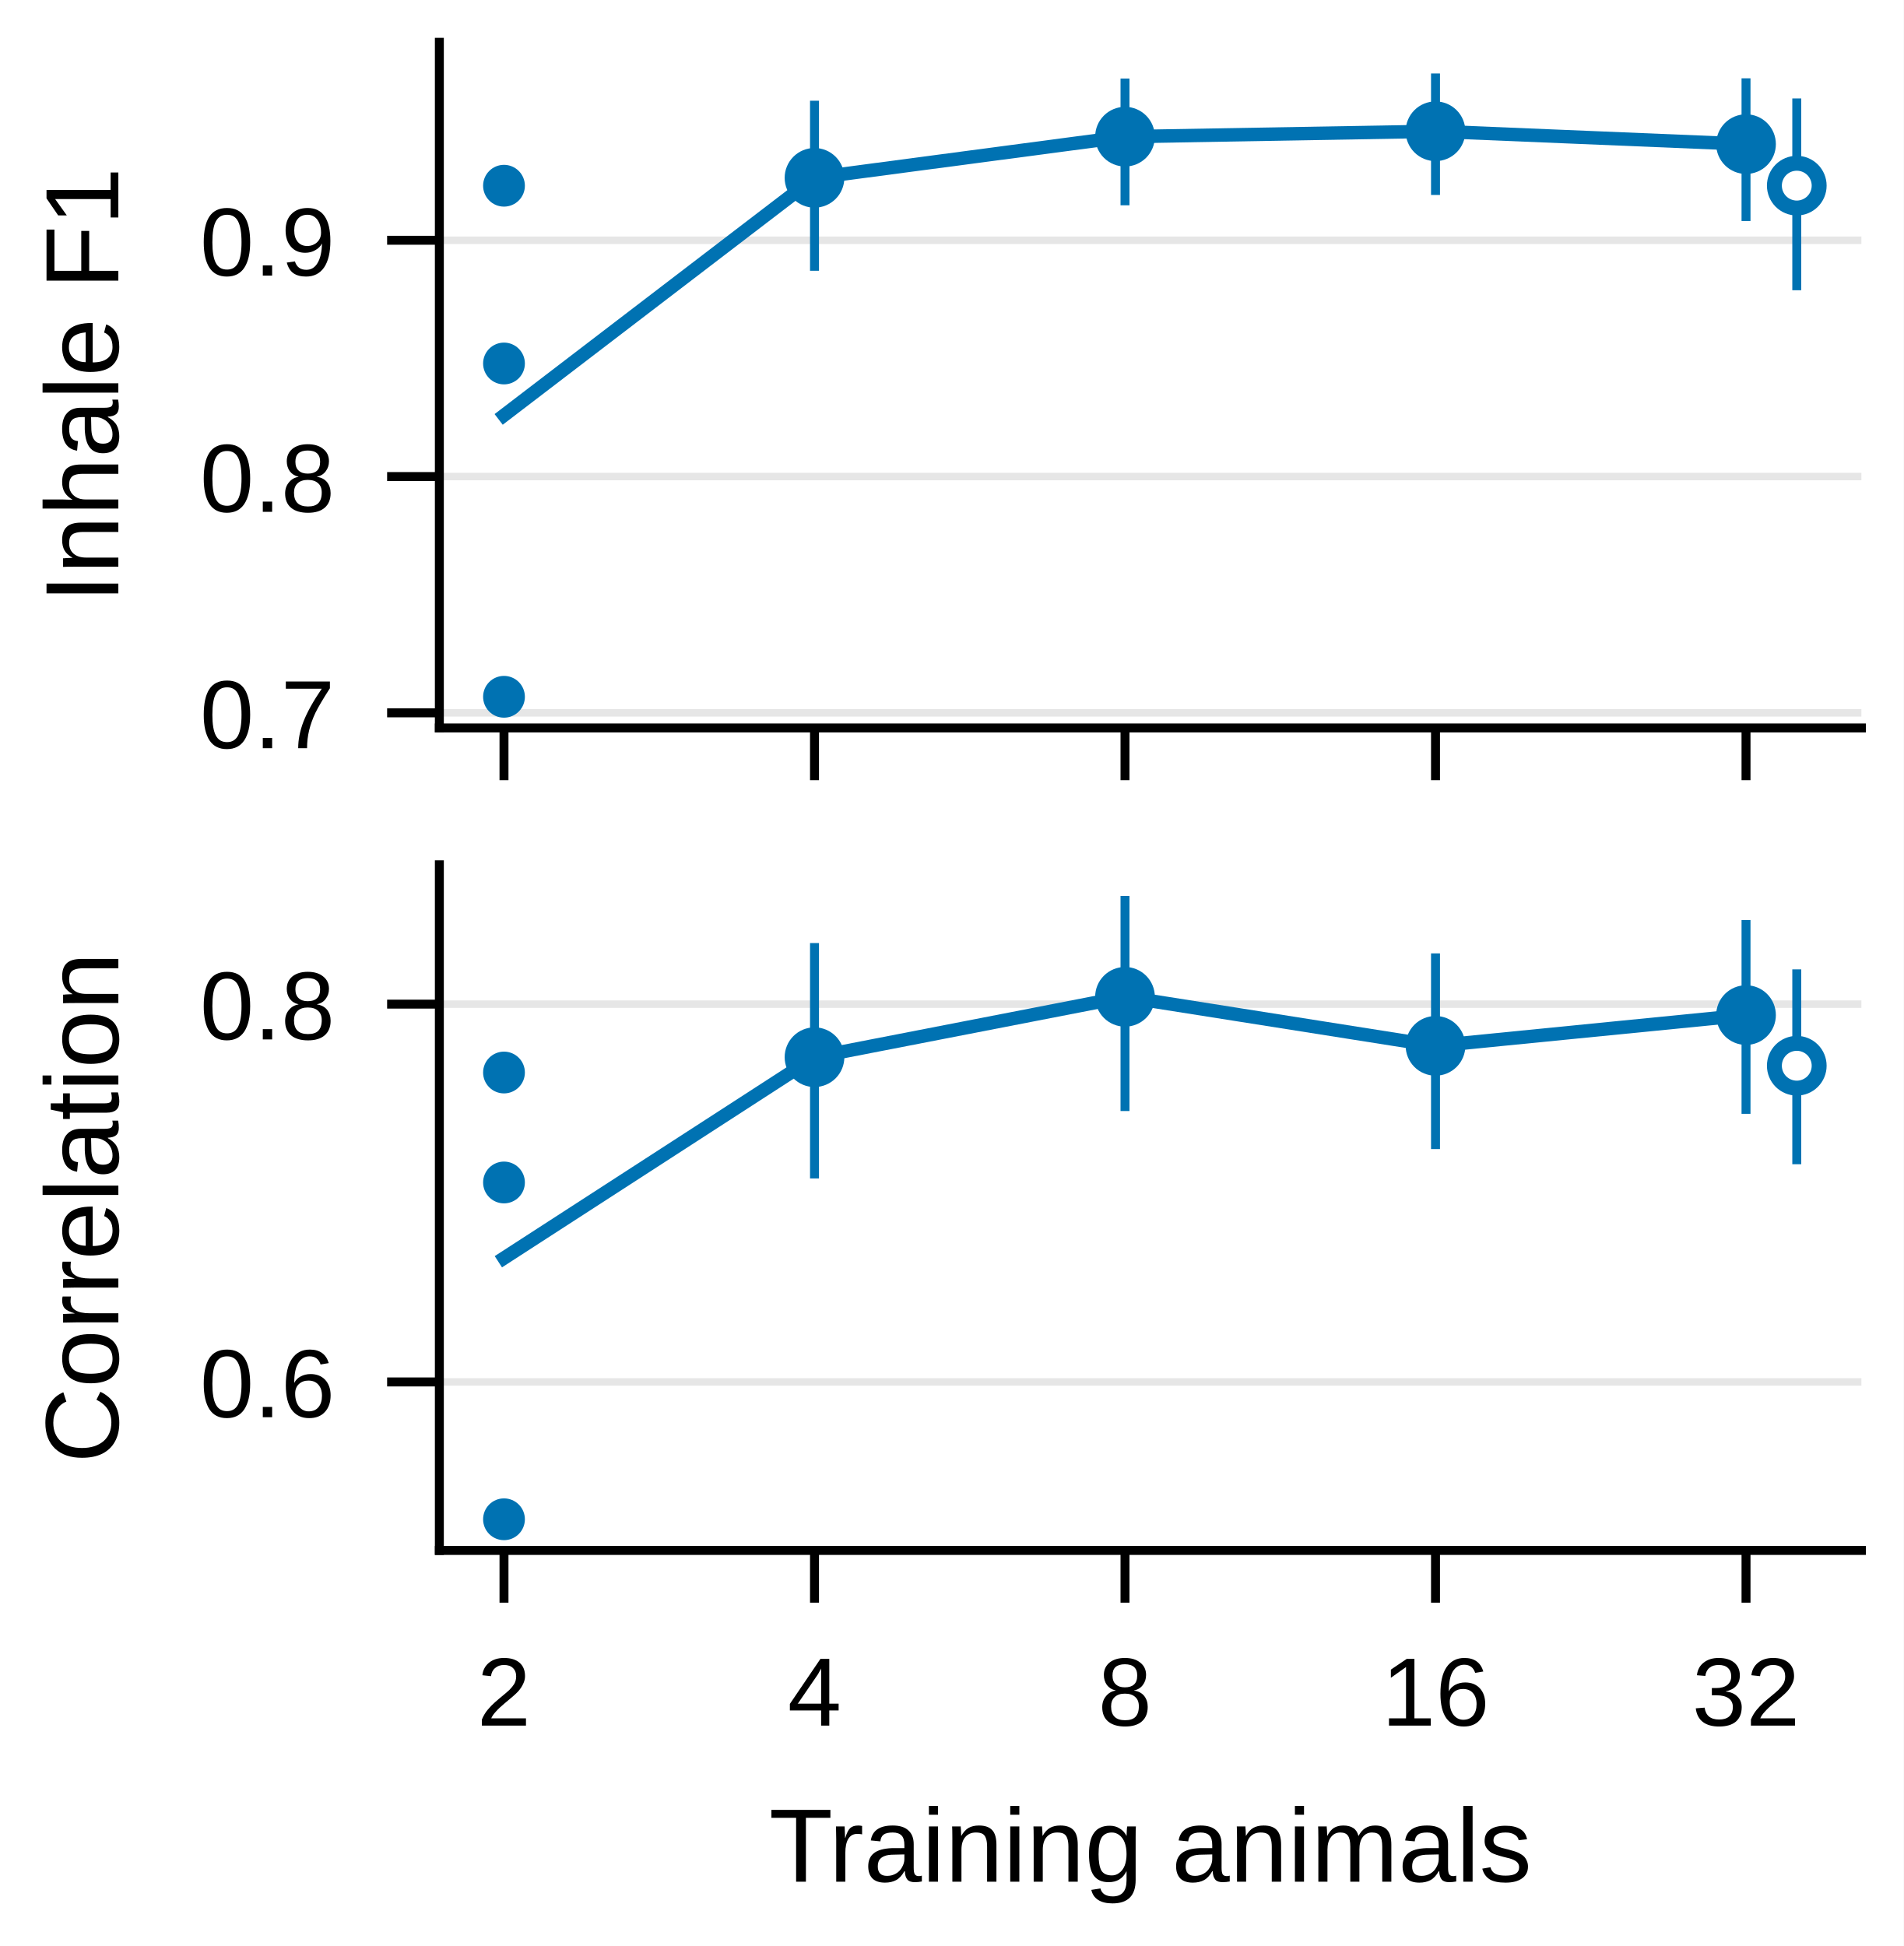
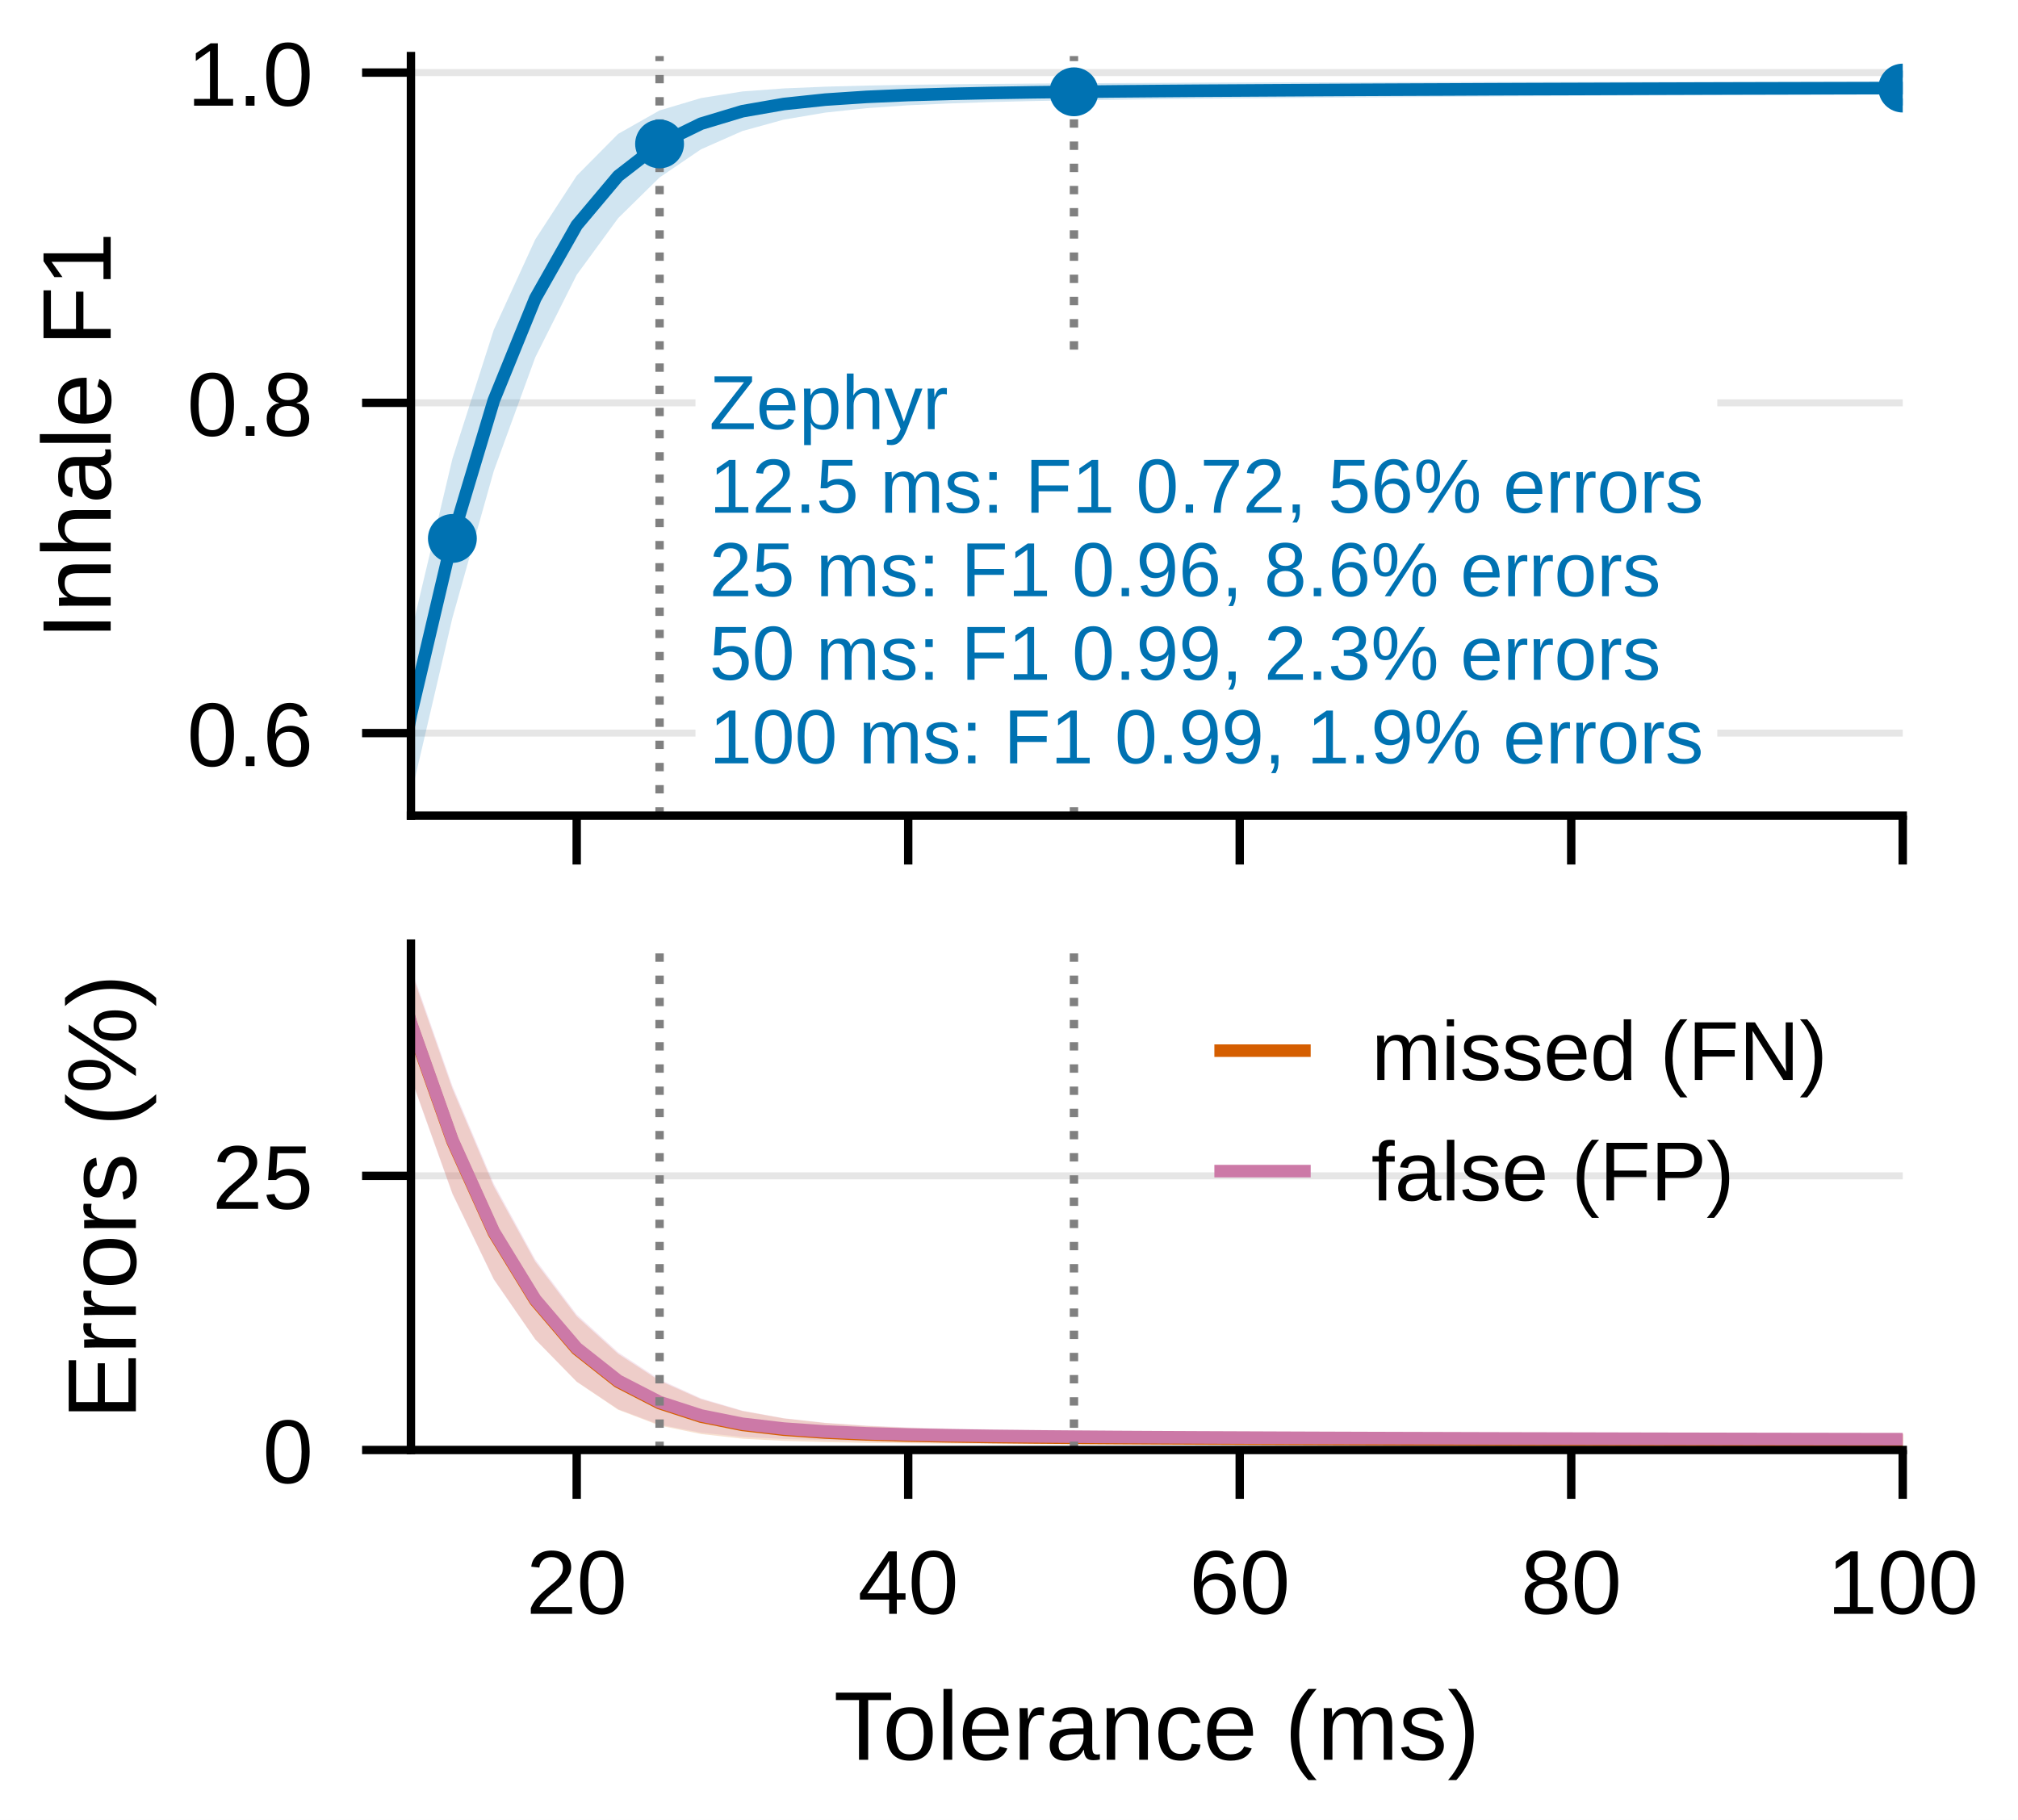
- <svg xmlns="http://www.w3.org/2000/svg" xmlns:xlink="http://www.w3.org/1999/xlink" width="127.559pt" height="130.394pt" viewBox="0 0 127.559 130.394" version="1.1">
+ <svg xmlns="http://www.w3.org/2000/svg" xmlns:xlink="http://www.w3.org/1999/xlink" width="144.567pt" height="130.394pt" viewBox="0 0 144.567 130.394" version="1.1">
  <defs>
    <style type="text/css">*{stroke-linejoin: round; stroke-linecap: butt}</style>
  </defs>
  <g id="figure_1">
    <g id="patch_1">
-       <path d="M 0 130.394  L 127.559 130.394  L 127.559 0  L 0 0  z " style="fill: #ffffff" />
+       <path d="M 0 130.394  L 144.567 130.394  L 144.567 0  L 0 0  z " style="fill: #ffffff" />
    </g>
    <g id="axes_1">
      <g id="patch_2">
-         <path d="M 29.439 48.777  L 124.724 48.777  L 124.724 2.835  L 29.439 2.835  z " style="fill: #ffffff" />
+         <path d="M 29.439 58.439  L 136.31 58.439  L 136.31 4.018  L 29.439 4.018  z " style="fill: #ffffff" />
      </g>
      <g id="matplotlib.axis_1">
        <g id="xtick_1">
          <g id="line2d_1">
            <defs>
-               <path id="m989742f131" d="M 0 0  L 0 3.5  " style="stroke: #000000; stroke-width: 0.6" />
+               <path id="mb19817ce82" d="M 0 0  L 0 3.5  " style="stroke: #000000; stroke-width: 0.6" />
            </defs>
            <g>
-               <use xlink:href="#m989742f131" x="33.77" y="48.777" style="stroke: #000000; stroke-width: 0.6" />
+               <use xlink:href="#mb19817ce82" x="41.314" y="58.439" style="stroke: #000000; stroke-width: 0.6" />
            </g>
          </g>
        </g>
        <g id="xtick_2">
          <g id="line2d_2">
            <g>
-               <use xlink:href="#m989742f131" x="54.576" y="48.777" style="stroke: #000000; stroke-width: 0.6" />
+               <use xlink:href="#mb19817ce82" x="65.063" y="58.439" style="stroke: #000000; stroke-width: 0.6" />
            </g>
          </g>
        </g>
        <g id="xtick_3">
          <g id="line2d_3">
            <g>
-               <use xlink:href="#m989742f131" x="75.381" y="48.777" style="stroke: #000000; stroke-width: 0.6" />
+               <use xlink:href="#mb19817ce82" x="88.812" y="58.439" style="stroke: #000000; stroke-width: 0.6" />
            </g>
          </g>
        </g>
        <g id="xtick_4">
          <g id="line2d_4">
            <g>
-               <use xlink:href="#m989742f131" x="96.186" y="48.777" style="stroke: #000000; stroke-width: 0.6" />
+               <use xlink:href="#mb19817ce82" x="112.561" y="58.439" style="stroke: #000000; stroke-width: 0.6" />
            </g>
          </g>
        </g>
        <g id="xtick_5">
          <g id="line2d_5">
            <g>
-               <use xlink:href="#m989742f131" x="116.992" y="48.777" style="stroke: #000000; stroke-width: 0.6" />
+               <use xlink:href="#mb19817ce82" x="136.31" y="58.439" style="stroke: #000000; stroke-width: 0.6" />
            </g>
          </g>
        </g>
      </g>
      <g id="matplotlib.axis_2">
        <g id="ytick_1">
          <g id="line2d_6">
-             <path d="M 29.439 47.765  L 124.724 47.765  " clip-path="url(#p05e5de71ff)" style="fill: none; stroke: #e6e6e6; stroke-width: 0.5; stroke-linecap: square" />
+             <path d="M 29.439 52.524  L 136.31 52.524  " clip-path="url(#pffc2a752f8)" style="fill: none; stroke: #e6e6e6; stroke-width: 0.5; stroke-linecap: square" />
          </g>
          <g id="line2d_7">
            <defs>
-               <path id="md84f39700c" d="M 0 0  L -3.5 0  " style="stroke: #000000; stroke-width: 0.6" />
+               <path id="m9566d5e0ff" d="M 0 0  L -3.5 0  " style="stroke: #000000; stroke-width: 0.6" />
            </defs>
            <g>
-               <use xlink:href="#md84f39700c" x="29.439" y="47.765" style="stroke: #000000; stroke-width: 0.6" />
+               <use xlink:href="#m9566d5e0ff" x="29.439" y="52.524" style="stroke: #000000; stroke-width: 0.6" />
            </g>
          </g>
          <g id="text_1">
-             <text style="font-size: 6.5px; font-family: 'Arial', 'Helvetica', 'DejaVu Sans', sans-serif; text-anchor: end" x="22.439" y="50.131" transform="rotate(-0 22.43898 50.13087)">0.7</text>
+             <text style="font-size: 6.5px; font-family: 'Arial', 'Helvetica', 'DejaVu Sans', sans-serif; text-anchor: end" x="22.439" y="54.89" transform="rotate(-0 22.43898 54.88984)">0.6</text>
          </g>
        </g>
        <g id="ytick_2">
          <g id="line2d_8">
-             <path d="M 29.439 31.932  L 124.724 31.932  " clip-path="url(#p05e5de71ff)" style="fill: none; stroke: #e6e6e6; stroke-width: 0.5; stroke-linecap: square" />
+             <path d="M 29.439 28.862  L 136.31 28.862  " clip-path="url(#pffc2a752f8)" style="fill: none; stroke: #e6e6e6; stroke-width: 0.5; stroke-linecap: square" />
          </g>
          <g id="line2d_9">
            <g>
-               <use xlink:href="#md84f39700c" x="29.439" y="31.932" style="stroke: #000000; stroke-width: 0.6" />
+               <use xlink:href="#m9566d5e0ff" x="29.439" y="28.862" style="stroke: #000000; stroke-width: 0.6" />
            </g>
          </g>
          <g id="text_2">
-             <text style="font-size: 6.5px; font-family: 'Arial', 'Helvetica', 'DejaVu Sans', sans-serif; text-anchor: end" x="22.439" y="34.298" transform="rotate(-0 22.43898 34.29776)">0.8</text>
+             <text style="font-size: 6.5px; font-family: 'Arial', 'Helvetica', 'DejaVu Sans', sans-serif; text-anchor: end" x="22.439" y="31.228" transform="rotate(-0 22.43898 31.22828)">0.8</text>
          </g>
        </g>
        <g id="ytick_3">
          <g id="line2d_10">
-             <path d="M 29.439 16.099  L 124.724 16.099  " clip-path="url(#p05e5de71ff)" style="fill: none; stroke: #e6e6e6; stroke-width: 0.5; stroke-linecap: square" />
+             <path d="M 29.439 5.201  L 136.31 5.201  " clip-path="url(#pffc2a752f8)" style="fill: none; stroke: #e6e6e6; stroke-width: 0.5; stroke-linecap: square" />
          </g>
          <g id="line2d_11">
            <g>
-               <use xlink:href="#md84f39700c" x="29.439" y="16.099" style="stroke: #000000; stroke-width: 0.6" />
+               <use xlink:href="#m9566d5e0ff" x="29.439" y="5.201" style="stroke: #000000; stroke-width: 0.6" />
            </g>
          </g>
          <g id="text_3">
-             <text style="font-size: 6.5px; font-family: 'Arial', 'Helvetica', 'DejaVu Sans', sans-serif; text-anchor: end" x="22.439" y="18.465" transform="rotate(-0 22.43898 18.46466)">0.9</text>
+             <text style="font-size: 6.5px; font-family: 'Arial', 'Helvetica', 'DejaVu Sans', sans-serif; text-anchor: end" x="22.439" y="7.567" transform="rotate(-0 22.43898 7.566727)">1.0</text>
          </g>
        </g>
        <g id="text_4">
-           <text style="font-size: 7px; font-family: 'Arial', 'Helvetica', 'DejaVu Sans', sans-serif; text-anchor: middle" x="7.931" y="25.806" transform="rotate(-90 7.930837 25.80603)">Inhale F1</text>
+           <text style="font-size: 7px; font-family: 'Arial', 'Helvetica', 'DejaVu Sans', sans-serif; text-anchor: middle" x="7.931" y="31.228" transform="rotate(-90 7.930837 31.22835)">Inhale F1</text>
+         </g>
+       </g>
+       <g id="FillBetweenPolyCollection_1">
+         <defs>
+           <path id="mf6b5373c37" d="M 17.564 -6.885  L 17.564 -6.885  L 20.533 -25.024  L 23.502 -42.514  L 26.47 -58.76  L 29.439 -73.395  L 32.408 -86.115  L 35.376 -96.656  L 38.345 -104.787  L 41.314 -110.702  L 44.282 -114.762  L 47.251 -117.68  L 50.22 -119.697  L 53.188 -121.008  L 56.157 -121.825  L 59.125 -122.327  L 62.094 -122.644  L 65.063 -122.85  L 68.031 -122.981  L 71 -123.083  L 73.969 -123.153  L 76.937 -123.207  L 79.906 -123.247  L 82.875 -123.287  L 85.843 -123.316  L 88.812 -123.342  L 91.781 -123.367  L 94.749 -123.393  L 97.718 -123.416  L 100.687 -123.435  L 103.655 -123.455  L 106.624 -123.477  L 109.593 -123.497  L 112.561 -123.51  L 115.53 -123.528  L 118.498 -123.548  L 121.467 -123.561  L 124.436 -123.576  L 127.404 -123.587  L 130.373 -123.599  L 133.342 -123.611  L 136.31 -123.625  L 136.31 -124.542  L 136.31 -124.542  L 133.342 -124.542  L 130.373 -124.541  L 127.404 -124.538  L 124.436 -124.536  L 121.467 -124.533  L 118.498 -124.53  L 115.53 -124.529  L 112.561 -124.527  L 109.593 -124.523  L 106.624 -124.521  L 103.655 -124.515  L 100.687 -124.511  L 97.718 -124.503  L 94.749 -124.495  L 91.781 -124.489  L 88.812 -124.479  L 85.843 -124.469  L 82.875 -124.454  L 79.906 -124.445  L 76.937 -124.425  L 73.969 -124.407  L 71 -124.381  L 68.031 -124.354  L 65.063 -124.318  L 62.094 -124.264  L 59.125 -124.184  L 56.157 -124.06  L 53.188 -123.842  L 50.22 -123.367  L 47.251 -122.482  L 44.282 -120.8  L 41.314 -117.805  L 38.345 -113.239  L 35.376 -106.77  L 32.408 -97.515  L 29.439 -85.006  L 26.47 -69.23  L 23.502 -50.457  L 20.533 -29.246  L 17.564 -6.885  z " />
+         </defs>
+         <g clip-path="url(#pffc2a752f8)">
+           <use xlink:href="#mf6b5373c37" x="0" y="130.394" style="fill: #0072b2; fill-opacity: 0.18" />
        </g>
      </g>
      <g id="line2d_12">
-         <defs>
-           <path id="m72a5a51992" d="M 0 0.9  C 0.239 0.9 0.468 0.805 0.636 0.636  C 0.805 0.468 0.9 0.239 0.9 0  C 0.9 -0.239 0.805 -0.468 0.636 -0.636  C 0.468 -0.805 0.239 -0.9 0 -0.9  C -0.239 -0.9 -0.468 -0.805 -0.636 -0.636  C -0.805 -0.468 -0.9 -0.239 -0.9 0  C -0.9 0.239 -0.805 0.468 -0.636 0.636  C -0.468 0.805 -0.239 0.9 0 0.9  z " style="stroke: #0072b2" />
-         </defs>
-         <g clip-path="url(#p05e5de71ff)">
-           <use xlink:href="#m72a5a51992" x="33.77" y="12.445" style="fill: #0072b2; stroke: #0072b2" />
-           <use xlink:href="#m72a5a51992" x="33.77" y="24.356" style="fill: #0072b2; stroke: #0072b2" />
-           <use xlink:href="#m72a5a51992" x="33.77" y="46.689" style="fill: #0072b2; stroke: #0072b2" />
-         </g>
+         <path d="M 17.564 123.508  L 20.533 103.259  L 23.502 83.908  L 26.47 66.399  L 29.439 51.193  L 32.408 38.579  L 35.376 28.681  L 38.345 21.381  L 41.314 16.14  L 44.282 12.612  L 47.251 10.312  L 50.22 8.862  L 53.188 7.968  L 56.157 7.451  L 59.125 7.138  L 62.094 6.94  L 65.063 6.81  L 68.031 6.726  L 71 6.662  L 73.969 6.614  L 76.937 6.578  L 79.906 6.548  L 82.875 6.523  L 85.843 6.501  L 88.812 6.484  L 91.781 6.466  L 94.749 6.449  L 97.718 6.434  L 100.687 6.421  L 103.655 6.409  L 106.624 6.395  L 109.593 6.384  L 112.561 6.375  L 115.53 6.365  L 118.498 6.355  L 121.467 6.346  L 124.436 6.338  L 127.404 6.331  L 130.373 6.324  L 133.342 6.317  L 136.31 6.31  " clip-path="url(#pffc2a752f8)" style="fill: none; stroke: #0072b2; stroke-width: 0.9; stroke-linecap: square" />
      </g>
      <g id="line2d_13">
-         <path d="M 33.77 27.83  L 54.576 11.916  L 75.381 9.158  L 96.186 8.796  L 116.992 9.657  " clip-path="url(#p05e5de71ff)" style="fill: none; stroke: #0072b2; stroke-width: 0.9; stroke-linecap: square" />
-       </g>
-       <g id="LineCollection_1">
-         <path d="M 116.992 14.809  L 116.992 5.247  " clip-path="url(#p05e5de71ff)" style="fill: none; stroke: #0072b2; stroke-width: 0.6" />
-         <path d="M 54.576 18.143  L 54.576 6.75  " clip-path="url(#p05e5de71ff)" style="fill: none; stroke: #0072b2; stroke-width: 0.6" />
-         <path d="M 75.381 13.756  L 75.381 5.26  " clip-path="url(#p05e5de71ff)" style="fill: none; stroke: #0072b2; stroke-width: 0.6" />
-         <path d="M 96.186 13.064  L 96.186 4.923  " clip-path="url(#p05e5de71ff)" style="fill: none; stroke: #0072b2; stroke-width: 0.6" />
-       </g>
-       <g id="LineCollection_2">
-         <path d="M 120.393 19.448  L 120.393 6.595  " clip-path="url(#p05e5de71ff)" style="fill: none; stroke: #0072b2; stroke-width: 0.6" />
+         <path d="M 47.251 58.439  L 47.251 4.018  " clip-path="url(#pffc2a752f8)" style="fill: none; stroke-dasharray: 0.6,0.99; stroke-dashoffset: 0; stroke: #808080; stroke-width: 0.6" />
      </g>
      <g id="line2d_14">
-         <defs>
-           <path id="m9a6e1e07e3" d="M 0 1.5  C 0.398 1.5 0.779 1.342 1.061 1.061  C 1.342 0.779 1.5 0.398 1.5 0  C 1.5 -0.398 1.342 -0.779 1.061 -1.061  C 0.779 -1.342 0.398 -1.5 0 -1.5  C -0.398 -1.5 -0.779 -1.342 -1.061 -1.061  C -1.342 -0.779 -1.5 -0.398 -1.5 0  C -1.5 0.398 -1.342 0.779 -1.061 1.061  C -0.779 1.342 -0.398 1.5 0 1.5  z " style="stroke: #0072b2" />
-         </defs>
-         <g clip-path="url(#p05e5de71ff)">
-           <use xlink:href="#m9a6e1e07e3" x="116.992" y="9.657" style="fill: #0072b2; stroke: #0072b2" />
-           <use xlink:href="#m9a6e1e07e3" x="54.576" y="11.916" style="fill: #0072b2; stroke: #0072b2" />
-           <use xlink:href="#m9a6e1e07e3" x="75.381" y="9.158" style="fill: #0072b2; stroke: #0072b2" />
-           <use xlink:href="#m9a6e1e07e3" x="96.186" y="8.796" style="fill: #0072b2; stroke: #0072b2" />
-         </g>
+         <path d="M 76.937 58.439  L 76.937 4.018  " clip-path="url(#pffc2a752f8)" style="fill: none; stroke-dasharray: 0.6,0.99; stroke-dashoffset: 0; stroke: #808080; stroke-width: 0.6" />
+       </g>
+       <g id="patch_3">
+         <path d="M 29.439 58.439  L 29.439 4.018  " style="fill: none; stroke: #000000; stroke-width: 0.6; stroke-linejoin: miter; stroke-linecap: square" />
+       </g>
+       <g id="patch_4">
+         <path d="M 29.439 58.439  L 136.31 58.439  " style="fill: none; stroke: #000000; stroke-width: 0.6; stroke-linejoin: miter; stroke-linecap: square" />
      </g>
      <g id="line2d_15">
        <defs>
-           <path id="m5b597c1344" d="M 0 1.5  C 0.398 1.5 0.779 1.342 1.061 1.061  C 1.342 0.779 1.5 0.398 1.5 0  C 1.5 -0.398 1.342 -0.779 1.061 -1.061  C 0.779 -1.342 0.398 -1.5 0 -1.5  C -0.398 -1.5 -0.779 -1.342 -1.061 -1.061  C -1.342 -0.779 -1.5 -0.398 -1.5 0  C -1.5 0.398 -1.342 0.779 -1.061 1.061  C -0.779 1.342 -0.398 1.5 0 1.5  z " style="stroke: #0072b2" />
+           <path id="mbbe37dfdb9" d="M 0 1.25  C 0.332 1.25 0.649 1.118 0.884 0.884  C 1.118 0.649 1.25 0.332 1.25 0  C 1.25 -0.332 1.118 -0.649 0.884 -0.884  C 0.649 -1.118 0.332 -1.25 0 -1.25  C -0.332 -1.25 -0.649 -1.118 -0.884 -0.884  C -1.118 -0.649 -1.25 -0.332 -1.25 0  C -1.25 0.332 -1.118 0.649 -0.884 0.884  C -0.649 1.118 -0.332 1.25 0 1.25  z " style="stroke: #0072b2" />
        </defs>
-         <g clip-path="url(#p05e5de71ff)">
-           <use xlink:href="#m5b597c1344" x="120.393" y="12.439" style="fill: #ffffff; stroke: #0072b2" />
-         </g>
-       </g>
-       <g id="patch_3">
-         <path d="M 29.439 48.777  L 29.439 2.835  " style="fill: none; stroke: #000000; stroke-width: 0.6; stroke-linejoin: miter; stroke-linecap: square" />
-       </g>
-       <g id="patch_4">
-         <path d="M 29.439 48.777  L 124.724 48.777  " style="fill: none; stroke: #000000; stroke-width: 0.6; stroke-linejoin: miter; stroke-linecap: square" />
+         <g clip-path="url(#pffc2a752f8)">
+           <use xlink:href="#mbbe37dfdb9" x="32.408" y="38.579" style="fill: #0072b2; stroke: #0072b2" />
+         </g>
+       </g>
+       <g id="line2d_16">
+         <g clip-path="url(#pffc2a752f8)">
+           <use xlink:href="#mbbe37dfdb9" x="47.251" y="10.312" style="fill: #0072b2; stroke: #0072b2" />
+         </g>
+       </g>
+       <g id="line2d_17">
+         <g clip-path="url(#pffc2a752f8)">
+           <use xlink:href="#mbbe37dfdb9" x="76.937" y="6.578" style="fill: #0072b2; stroke: #0072b2" />
+         </g>
+       </g>
+       <g id="line2d_18">
+         <g clip-path="url(#pffc2a752f8)">
+           <use xlink:href="#mbbe37dfdb9" x="136.31" y="6.31" style="fill: #0072b2; stroke: #0072b2" />
+         </g>
+       </g>
+       <g id="text_5">
+         <g id="patch_5">
+           <path d="M 49.823 57.252  L 123.024 57.252  L 123.024 25.342  L 49.823 25.342  z " style="fill: #ffffff" />
+         </g>
+         <text style="font-size: 5.5px; font-family: 'Arial', 'Helvetica', 'DejaVu Sans', sans-serif; fill: #0072b2" transform="translate(50.81326 30.74813)">Zephyr</text>
+         <text style="font-size: 5.5px; font-family: 'Arial', 'Helvetica', 'DejaVu Sans', sans-serif; fill: #0072b2" transform="translate(50.81326 36.73432)">12.5 ms: F1 0.72, 56% errors</text>
+         <text style="font-size: 5.5px; font-family: 'Arial', 'Helvetica', 'DejaVu Sans', sans-serif; fill: #0072b2" transform="translate(50.81326 42.72041)">25 ms: F1 0.96, 8.6% errors</text>
+         <text style="font-size: 5.5px; font-family: 'Arial', 'Helvetica', 'DejaVu Sans', sans-serif; fill: #0072b2" transform="translate(50.81326 48.70649)">50 ms: F1 0.99, 2.3% errors</text>
+         <text style="font-size: 5.5px; font-family: 'Arial', 'Helvetica', 'DejaVu Sans', sans-serif; fill: #0072b2" transform="translate(50.81326 54.69257)">100 ms: F1 0.99, 1.9% errors</text>
      </g>
    </g>
    <g id="axes_2">
-       <g id="patch_5">
-         <path d="M 29.439 103.889  L 124.724 103.889  L 124.724 57.947  L 29.439 57.947  z " style="fill: #ffffff" />
+       <g id="patch_6">
+         <path d="M 29.439 103.889  L 136.31 103.889  L 136.31 67.608  L 29.439 67.608  z " style="fill: #ffffff" />
      </g>
      <g id="matplotlib.axis_3">
        <g id="xtick_6">
-           <g id="line2d_16">
-             <g>
-               <use xlink:href="#m989742f131" x="33.77" y="103.889" style="stroke: #000000; stroke-width: 0.6" />
-             </g>
-           </g>
-           <g id="text_5">
-             <text style="font-size: 6.5px; font-family: 'Arial', 'Helvetica', 'DejaVu Sans', sans-serif; text-anchor: middle" x="33.77" y="115.622" transform="rotate(-0 33.77014 115.6217)">2</text>
+           <g id="line2d_19">
+             <g>
+               <use xlink:href="#mb19817ce82" x="41.314" y="103.889" style="stroke: #000000; stroke-width: 0.6" />
+             </g>
+           </g>
+           <g id="text_6">
+             <text style="font-size: 6.5px; font-family: 'Arial', 'Helvetica', 'DejaVu Sans', sans-serif; text-anchor: middle" x="41.314" y="115.622" transform="rotate(-0 41.31358 115.6217)">20</text>
          </g>
        </g>
        <g id="xtick_7">
-           <g id="line2d_17">
-             <g>
-               <use xlink:href="#m989742f131" x="54.576" y="103.889" style="stroke: #000000; stroke-width: 0.6" />
-             </g>
-           </g>
-           <g id="text_6">
-             <text style="font-size: 6.5px; font-family: 'Arial', 'Helvetica', 'DejaVu Sans', sans-serif; text-anchor: middle" x="54.576" y="115.622" transform="rotate(-0 54.5755 115.6217)">4</text>
+           <g id="line2d_20">
+             <g>
+               <use xlink:href="#mb19817ce82" x="65.063" y="103.889" style="stroke: #000000; stroke-width: 0.6" />
+             </g>
+           </g>
+           <g id="text_7">
+             <text style="font-size: 6.5px; font-family: 'Arial', 'Helvetica', 'DejaVu Sans', sans-serif; text-anchor: middle" x="65.063" y="115.622" transform="rotate(-0 65.06278 115.6217)">40</text>
          </g>
        </g>
        <g id="xtick_8">
-           <g id="line2d_18">
-             <g>
-               <use xlink:href="#m989742f131" x="75.381" y="103.889" style="stroke: #000000; stroke-width: 0.6" />
-             </g>
-           </g>
-           <g id="text_7">
-             <text style="font-size: 6.5px; font-family: 'Arial', 'Helvetica', 'DejaVu Sans', sans-serif; text-anchor: middle" x="75.381" y="115.622" transform="rotate(-0 75.38087 115.6217)">8</text>
+           <g id="line2d_21">
+             <g>
+               <use xlink:href="#mb19817ce82" x="88.812" y="103.889" style="stroke: #000000; stroke-width: 0.6" />
+             </g>
+           </g>
+           <g id="text_8">
+             <text style="font-size: 6.5px; font-family: 'Arial', 'Helvetica', 'DejaVu Sans', sans-serif; text-anchor: middle" x="88.812" y="115.622" transform="rotate(-0 88.81198 115.6217)">60</text>
          </g>
        </g>
        <g id="xtick_9">
-           <g id="line2d_19">
-             <g>
-               <use xlink:href="#m989742f131" x="96.186" y="103.889" style="stroke: #000000; stroke-width: 0.6" />
-             </g>
-           </g>
-           <g id="text_8">
-             <text style="font-size: 6.5px; font-family: 'Arial', 'Helvetica', 'DejaVu Sans', sans-serif; text-anchor: middle" x="96.186" y="115.622" transform="rotate(-0 96.18624 115.6217)">16</text>
+           <g id="line2d_22">
+             <g>
+               <use xlink:href="#mb19817ce82" x="112.561" y="103.889" style="stroke: #000000; stroke-width: 0.6" />
+             </g>
+           </g>
+           <g id="text_9">
+             <text style="font-size: 6.5px; font-family: 'Arial', 'Helvetica', 'DejaVu Sans', sans-serif; text-anchor: middle" x="112.561" y="115.622" transform="rotate(-0 112.5612 115.6217)">80</text>
          </g>
        </g>
        <g id="xtick_10">
-           <g id="line2d_20">
-             <g>
-               <use xlink:href="#m989742f131" x="116.992" y="103.889" style="stroke: #000000; stroke-width: 0.6" />
-             </g>
-           </g>
-           <g id="text_9">
-             <text style="font-size: 6.5px; font-family: 'Arial', 'Helvetica', 'DejaVu Sans', sans-serif; text-anchor: middle" x="116.992" y="115.622" transform="rotate(-0 116.9916 115.6217)">32</text>
-           </g>
-         </g>
-         <g id="text_10">
-           <text style="font-size: 7px; font-family: 'Arial', 'Helvetica', 'DejaVu Sans', sans-serif; text-anchor: middle" x="77.082" y="126.086" transform="rotate(-0 77.0817 126.0858)">Training animals</text>
+           <g id="line2d_23">
+             <g>
+               <use xlink:href="#mb19817ce82" x="136.31" y="103.889" style="stroke: #000000; stroke-width: 0.6" />
+             </g>
+           </g>
+           <g id="text_10">
+             <text style="font-size: 6.5px; font-family: 'Arial', 'Helvetica', 'DejaVu Sans', sans-serif; text-anchor: middle" x="136.31" y="115.622" transform="rotate(-0 136.3104 115.6217)">100</text>
+           </g>
+         </g>
+         <g id="text_11">
+           <text style="font-size: 7px; font-family: 'Arial', 'Helvetica', 'DejaVu Sans', sans-serif; text-anchor: middle" x="82.875" y="126.086" transform="rotate(-0 82.87468 126.0858)">Tolerance (ms)</text>
        </g>
      </g>
      <g id="matplotlib.axis_4">
        <g id="ytick_4">
-           <g id="line2d_21">
-             <path d="M 29.439 92.598  L 124.724 92.598  " clip-path="url(#p14cec14e97)" style="fill: none; stroke: #e6e6e6; stroke-width: 0.5; stroke-linecap: square" />
-           </g>
-           <g id="line2d_22">
-             <g>
-               <use xlink:href="#md84f39700c" x="29.439" y="92.598" style="stroke: #000000; stroke-width: 0.6" />
-             </g>
-           </g>
-           <g id="text_11">
-             <text style="font-size: 6.5px; font-family: 'Arial', 'Helvetica', 'DejaVu Sans', sans-serif; text-anchor: end" x="22.439" y="94.964" transform="rotate(-0 22.43898 94.96447)">0.6</text>
+           <g id="line2d_24">
+             <path d="M 29.439 103.889  L 136.31 103.889  " clip-path="url(#p40d4423f5c)" style="fill: none; stroke: #e6e6e6; stroke-width: 0.5; stroke-linecap: square" />
+           </g>
+           <g id="line2d_25">
+             <g>
+               <use xlink:href="#m9566d5e0ff" x="29.439" y="103.889" style="stroke: #000000; stroke-width: 0.6" />
+             </g>
+           </g>
+           <g id="text_12">
+             <text style="font-size: 6.5px; font-family: 'Arial', 'Helvetica', 'DejaVu Sans', sans-serif; text-anchor: end" x="22.439" y="106.256" transform="rotate(-0 22.43898 106.2556)">0</text>
          </g>
        </g>
        <g id="ytick_5">
-           <g id="line2d_23">
-             <path d="M 29.439 67.283  L 124.724 67.283  " clip-path="url(#p14cec14e97)" style="fill: none; stroke: #e6e6e6; stroke-width: 0.5; stroke-linecap: square" />
-           </g>
-           <g id="line2d_24">
-             <g>
-               <use xlink:href="#md84f39700c" x="29.439" y="67.283" style="stroke: #000000; stroke-width: 0.6" />
-             </g>
-           </g>
-           <g id="text_12">
-             <text style="font-size: 6.5px; font-family: 'Arial', 'Helvetica', 'DejaVu Sans', sans-serif; text-anchor: end" x="22.439" y="69.649" transform="rotate(-0 22.43898 69.64874)">0.8</text>
-           </g>
-         </g>
-         <g id="text_13">
-           <text style="font-size: 7px; font-family: 'Arial', 'Helvetica', 'DejaVu Sans', sans-serif; text-anchor: middle" x="7.931" y="80.918" transform="rotate(-90 7.930837 80.9181)">Correlation</text>
-         </g>
-       </g>
-       <g id="line2d_25">
-         <g clip-path="url(#p14cec14e97)">
-           <use xlink:href="#m72a5a51992" x="33.77" y="71.865" style="fill: #0072b2; stroke: #0072b2" />
-           <use xlink:href="#m72a5a51992" x="33.77" y="79.233" style="fill: #0072b2; stroke: #0072b2" />
-           <use xlink:href="#m72a5a51992" x="33.77" y="101.801" style="fill: #0072b2; stroke: #0072b2" />
-         </g>
-       </g>
-       <g id="line2d_26">
-         <path d="M 33.77 84.3  L 54.576 70.839  L 75.381 66.793  L 96.186 70.078  L 116.992 68.017  " clip-path="url(#p14cec14e97)" style="fill: none; stroke: #0072b2; stroke-width: 0.9; stroke-linecap: square" />
-       </g>
-       <g id="LineCollection_3">
-         <path d="M 116.992 74.634  L 116.992 61.646  " clip-path="url(#p14cec14e97)" style="fill: none; stroke: #0072b2; stroke-width: 0.6" />
-         <path d="M 54.576 78.963  L 54.576 63.192  " clip-path="url(#p14cec14e97)" style="fill: none; stroke: #0072b2; stroke-width: 0.6" />
-         <path d="M 75.381 74.446  L 75.381 60.035  " clip-path="url(#p14cec14e97)" style="fill: none; stroke: #0072b2; stroke-width: 0.6" />
-         <path d="M 96.186 76.995  L 96.186 63.882  " clip-path="url(#p14cec14e97)" style="fill: none; stroke: #0072b2; stroke-width: 0.6" />
-       </g>
-       <g id="LineCollection_4">
-         <path d="M 120.393 78.011  L 120.393 64.952  " clip-path="url(#p14cec14e97)" style="fill: none; stroke: #0072b2; stroke-width: 0.6" />
-       </g>
-       <g id="line2d_27">
-         <g clip-path="url(#p14cec14e97)">
-           <use xlink:href="#m9a6e1e07e3" x="116.992" y="68.017" style="fill: #0072b2; stroke: #0072b2" />
-           <use xlink:href="#m9a6e1e07e3" x="54.576" y="70.839" style="fill: #0072b2; stroke: #0072b2" />
-           <use xlink:href="#m9a6e1e07e3" x="75.381" y="66.793" style="fill: #0072b2; stroke: #0072b2" />
-           <use xlink:href="#m9a6e1e07e3" x="96.186" y="70.078" style="fill: #0072b2; stroke: #0072b2" />
+           <g id="line2d_26">
+             <path d="M 29.439 84.245  L 136.31 84.245  " clip-path="url(#p40d4423f5c)" style="fill: none; stroke: #e6e6e6; stroke-width: 0.5; stroke-linecap: square" />
+           </g>
+           <g id="line2d_27">
+             <g>
+               <use xlink:href="#m9566d5e0ff" x="29.439" y="84.245" style="stroke: #000000; stroke-width: 0.6" />
+             </g>
+           </g>
+           <g id="text_13">
+             <text style="font-size: 6.5px; font-family: 'Arial', 'Helvetica', 'DejaVu Sans', sans-serif; text-anchor: end" x="22.439" y="86.612" transform="rotate(-0 22.43898 86.61152)">25</text>
+           </g>
+         </g>
+         <g id="text_14">
+           <text style="font-size: 7px; font-family: 'Arial', 'Helvetica', 'DejaVu Sans', sans-serif; text-anchor: middle" x="9.736" y="85.749" transform="rotate(-90 9.736482 85.74896)">Errors (%)</text>
+         </g>
+       </g>
+       <g id="FillBetweenPolyCollection_2">
+         <defs>
+           <path id="m2955043394" d="M 17.564 -105.08  L 17.564 -105.08  L 20.533 -90.236  L 23.502 -76.149  L 26.47 -63.678  L 29.439 -53.203  L 32.408 -44.896  L 35.376 -38.745  L 38.345 -34.435  L 41.314 -31.39  L 44.282 -29.389  L 47.251 -28.257  L 50.22 -27.649  L 53.188 -27.314  L 56.157 -27.158  L 59.125 -27.069  L 62.094 -27.017  L 65.063 -26.984  L 68.031 -26.96  L 71 -26.943  L 73.969 -26.926  L 76.937 -26.913  L 79.906 -26.898  L 82.875 -26.889  L 85.843 -26.879  L 88.812 -26.87  L 91.781 -26.862  L 94.749 -26.855  L 97.718 -26.849  L 100.687 -26.844  L 103.655 -26.84  L 106.624 -26.836  L 109.593 -26.833  L 112.561 -26.83  L 115.53 -26.827  L 118.498 -26.825  L 121.467 -26.823  L 124.436 -26.82  L 127.404 -26.818  L 130.373 -26.815  L 133.342 -26.814  L 136.31 -26.812  L 136.31 -27.595  L 136.31 -27.595  L 133.342 -27.603  L 130.373 -27.61  L 127.404 -27.616  L 124.436 -27.624  L 121.467 -27.633  L 118.498 -27.641  L 115.53 -27.653  L 112.561 -27.664  L 109.593 -27.672  L 106.624 -27.684  L 103.655 -27.698  L 100.687 -27.711  L 97.718 -27.723  L 94.749 -27.737  L 91.781 -27.752  L 88.812 -27.768  L 85.843 -27.782  L 82.875 -27.801  L 79.906 -27.825  L 76.937 -27.85  L 73.969 -27.885  L 71 -27.931  L 68.031 -27.999  L 65.063 -28.087  L 62.094 -28.227  L 59.125 -28.438  L 56.157 -28.765  L 53.188 -29.296  L 50.22 -30.148  L 47.251 -31.469  L 44.282 -33.394  L 41.314 -36.082  L 38.345 -40.002  L 35.376 -45.394  L 32.408 -52.398  L 29.439 -60.855  L 26.47 -70.588  L 23.502 -81.387  L 20.533 -93.015  L 17.564 -105.08  z " />
+         </defs>
+         <g clip-path="url(#p40d4423f5c)">
+           <use xlink:href="#m2955043394" x="0" y="130.394" style="fill: #d55e00; fill-opacity: 0.18" />
+         </g>
+       </g>
+       <g id="FillBetweenPolyCollection_3">
+         <defs>
+           <path id="me77cc52a0a" d="M 17.564 -105.592  L 17.564 -104.721  L 20.533 -90.116  L 23.502 -76.076  L 26.47 -63.63  L 29.439 -53.152  L 32.408 -44.85  L 35.376 -38.71  L 38.345 -34.428  L 41.314 -31.407  L 44.282 -29.426  L 47.251 -28.319  L 50.22 -27.745  L 53.188 -27.439  L 56.157 -27.294  L 59.125 -27.207  L 62.094 -27.142  L 65.063 -27.095  L 68.031 -27.064  L 71 -27.04  L 73.969 -27.02  L 76.937 -27.006  L 79.906 -26.993  L 82.875 -26.987  L 85.843 -26.977  L 88.812 -26.972  L 91.781 -26.965  L 94.749 -26.961  L 97.718 -26.955  L 100.687 -26.949  L 103.655 -26.946  L 106.624 -26.941  L 109.593 -26.939  L 112.561 -26.936  L 115.53 -26.935  L 118.498 -26.933  L 121.467 -26.93  L 124.436 -26.928  L 127.404 -26.925  L 130.373 -26.924  L 133.342 -26.923  L 136.31 -26.923  L 136.31 -27.636  L 136.31 -27.636  L 133.342 -27.645  L 130.373 -27.653  L 127.404 -27.661  L 124.436 -27.668  L 121.467 -27.677  L 118.498 -27.685  L 115.53 -27.697  L 112.561 -27.709  L 109.593 -27.717  L 106.624 -27.73  L 103.655 -27.744  L 100.687 -27.756  L 97.718 -27.768  L 94.749 -27.783  L 91.781 -27.801  L 88.812 -27.818  L 85.843 -27.836  L 82.875 -27.855  L 79.906 -27.881  L 76.937 -27.908  L 73.969 -27.943  L 71 -27.985  L 68.031 -28.047  L 65.063 -28.128  L 62.094 -28.253  L 59.125 -28.452  L 56.157 -28.78  L 53.188 -29.323  L 50.22 -30.205  L 47.251 -31.558  L 44.282 -33.508  L 41.314 -36.217  L 38.345 -40.16  L 35.376 -45.581  L 32.408 -52.596  L 29.439 -61.058  L 26.47 -70.788  L 23.502 -81.611  L 20.533 -93.286  L 17.564 -105.592  z " />
+         </defs>
+         <g clip-path="url(#p40d4423f5c)">
+           <use xlink:href="#me77cc52a0a" x="0" y="130.394" style="fill: #cc79a7; fill-opacity: 0.18" />
        </g>
      </g>
      <g id="line2d_28">
-         <g clip-path="url(#p14cec14e97)">
-           <use xlink:href="#m5b597c1344" x="120.393" y="71.411" style="fill: #ffffff; stroke: #0072b2" />
-         </g>
-       </g>
-       <g id="patch_6">
-         <path d="M 29.439 103.889  L 29.439 57.947  " style="fill: none; stroke: #000000; stroke-width: 0.6; stroke-linejoin: miter; stroke-linecap: square" />
+         <path d="M 17.564 25.313  L 20.533 38.768  L 23.502 51.626  L 26.47 63.261  L 29.439 73.364  L 32.408 81.747  L 35.376 88.324  L 38.345 93.175  L 41.314 96.658  L 44.282 99.002  L 47.251 100.531  L 50.22 101.495  L 53.188 102.088  L 56.157 102.432  L 59.125 102.64  L 62.094 102.772  L 65.063 102.858  L 68.031 102.914  L 71 102.957  L 73.969 102.988  L 76.937 103.012  L 79.906 103.032  L 82.875 103.049  L 85.843 103.063  L 88.812 103.075  L 91.781 103.087  L 94.749 103.098  L 97.718 103.108  L 100.687 103.117  L 103.655 103.125  L 106.624 103.134  L 109.593 103.141  L 112.561 103.147  L 115.53 103.154  L 118.498 103.161  L 121.467 103.166  L 124.436 103.172  L 127.404 103.176  L 130.373 103.181  L 133.342 103.185  L 136.31 103.19  " clip-path="url(#p40d4423f5c)" style="fill: none; stroke: #d55e00; stroke-width: 0.9; stroke-linecap: square" />
+       </g>
+       <g id="line2d_29">
+         <path d="M 17.564 25.237  L 20.533 38.692  L 23.502 51.55  L 26.47 63.185  L 29.439 73.289  L 32.408 81.671  L 35.376 88.248  L 38.345 93.099  L 41.314 96.582  L 44.282 98.926  L 47.251 100.455  L 50.22 101.419  L 53.188 102.013  L 56.157 102.356  L 59.125 102.564  L 62.094 102.696  L 65.063 102.782  L 68.031 102.838  L 71 102.881  L 73.969 102.912  L 76.937 102.936  L 79.906 102.957  L 82.875 102.973  L 85.843 102.987  L 88.812 102.999  L 91.781 103.011  L 94.749 103.022  L 97.718 103.032  L 100.687 103.041  L 103.655 103.049  L 106.624 103.058  L 109.593 103.065  L 112.561 103.071  L 115.53 103.078  L 118.498 103.085  L 121.467 103.09  L 124.436 103.096  L 127.404 103.101  L 130.373 103.105  L 133.342 103.11  L 136.31 103.114  " clip-path="url(#p40d4423f5c)" style="fill: none; stroke: #cc79a7; stroke-width: 0.9; stroke-linecap: square" />
+       </g>
+       <g id="line2d_30">
+         <path d="M 47.251 103.889  L 47.251 67.608  " clip-path="url(#p40d4423f5c)" style="fill: none; stroke-dasharray: 0.6,0.99; stroke-dashoffset: 0; stroke: #808080; stroke-width: 0.6" />
+       </g>
+       <g id="line2d_31">
+         <path d="M 76.937 103.889  L 76.937 67.608  " clip-path="url(#p40d4423f5c)" style="fill: none; stroke-dasharray: 0.6,0.99; stroke-dashoffset: 0; stroke: #808080; stroke-width: 0.6" />
      </g>
      <g id="patch_7">
-         <path d="M 29.439 103.889  L 124.724 103.889  " style="fill: none; stroke: #000000; stroke-width: 0.6; stroke-linejoin: miter; stroke-linecap: square" />
+         <path d="M 29.439 103.889  L 29.439 67.608  " style="fill: none; stroke: #000000; stroke-width: 0.6; stroke-linejoin: miter; stroke-linecap: square" />
+       </g>
+       <g id="patch_8">
+         <path d="M 29.439 103.889  L 136.31 103.889  " style="fill: none; stroke: #000000; stroke-width: 0.6; stroke-linejoin: miter; stroke-linecap: square" />
+       </g>
+       <g id="legend_1">
+         <g id="line2d_32">
+           <path d="M 87.446 75.277  L 90.446 75.277  L 93.446 75.277  " style="fill: none; stroke: #d55e00; stroke-width: 0.9; stroke-linecap: square" />
+         </g>
+         <g id="text_15">
+           <text style="font-size: 6px; font-family: 'Arial', 'Helvetica', 'DejaVu Sans', sans-serif; text-anchor: start" x="98.246" y="77.377" transform="rotate(-0 98.24599 77.3766)">missed (FN)</text>
+         </g>
+         <g id="line2d_33">
+           <path d="M 87.446 83.908  L 90.446 83.908  L 93.446 83.908  " style="fill: none; stroke: #cc79a7; stroke-width: 0.9; stroke-linecap: square" />
+         </g>
+         <g id="text_16">
+           <text style="font-size: 6px; font-family: 'Arial', 'Helvetica', 'DejaVu Sans', sans-serif; text-anchor: start" x="98.246" y="86.008" transform="rotate(-0 98.24599 86.00757)">false (FP)</text>
+         </g>
      </g>
    </g>
  </g>
  <defs>
-     <clipPath id="p05e5de71ff">
-       <rect x="29.439" y="2.835" width="95.285" height="45.943" />
+     <clipPath id="pffc2a752f8">
+       <rect x="29.439" y="4.018" width="106.871" height="54.422" />
    </clipPath>
-     <clipPath id="p14cec14e97">
-       <rect x="29.439" y="57.947" width="95.285" height="45.943" />
+     <clipPath id="p40d4423f5c">
+       <rect x="29.439" y="67.608" width="106.871" height="36.281" />
    </clipPath>
  </defs>
</svg>
